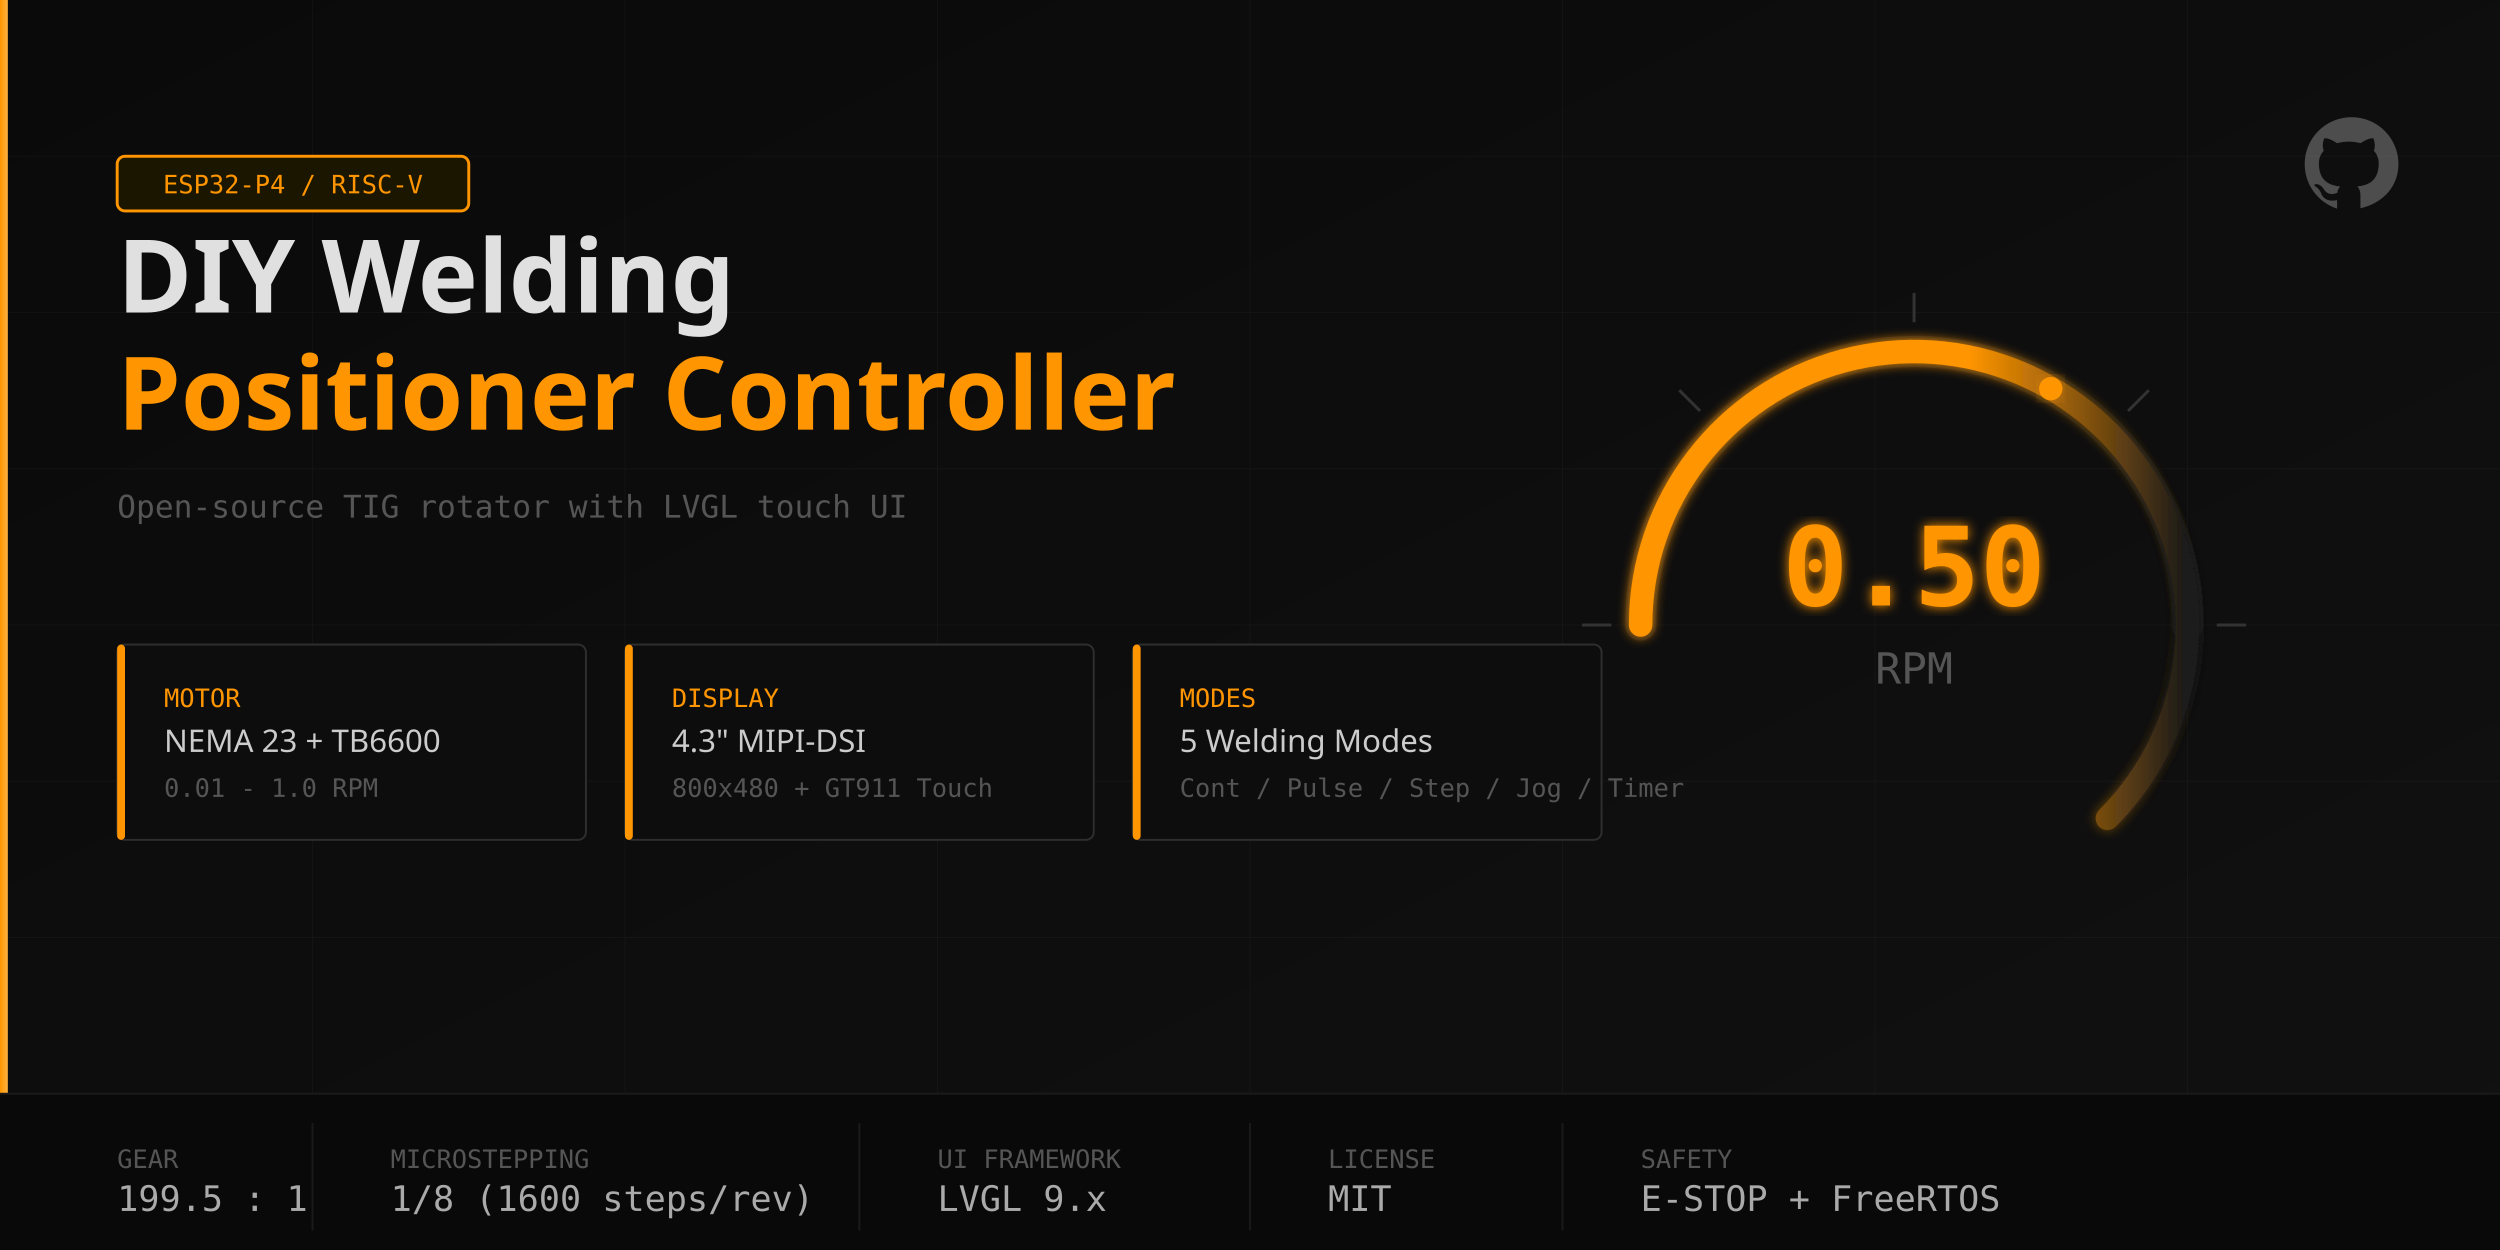
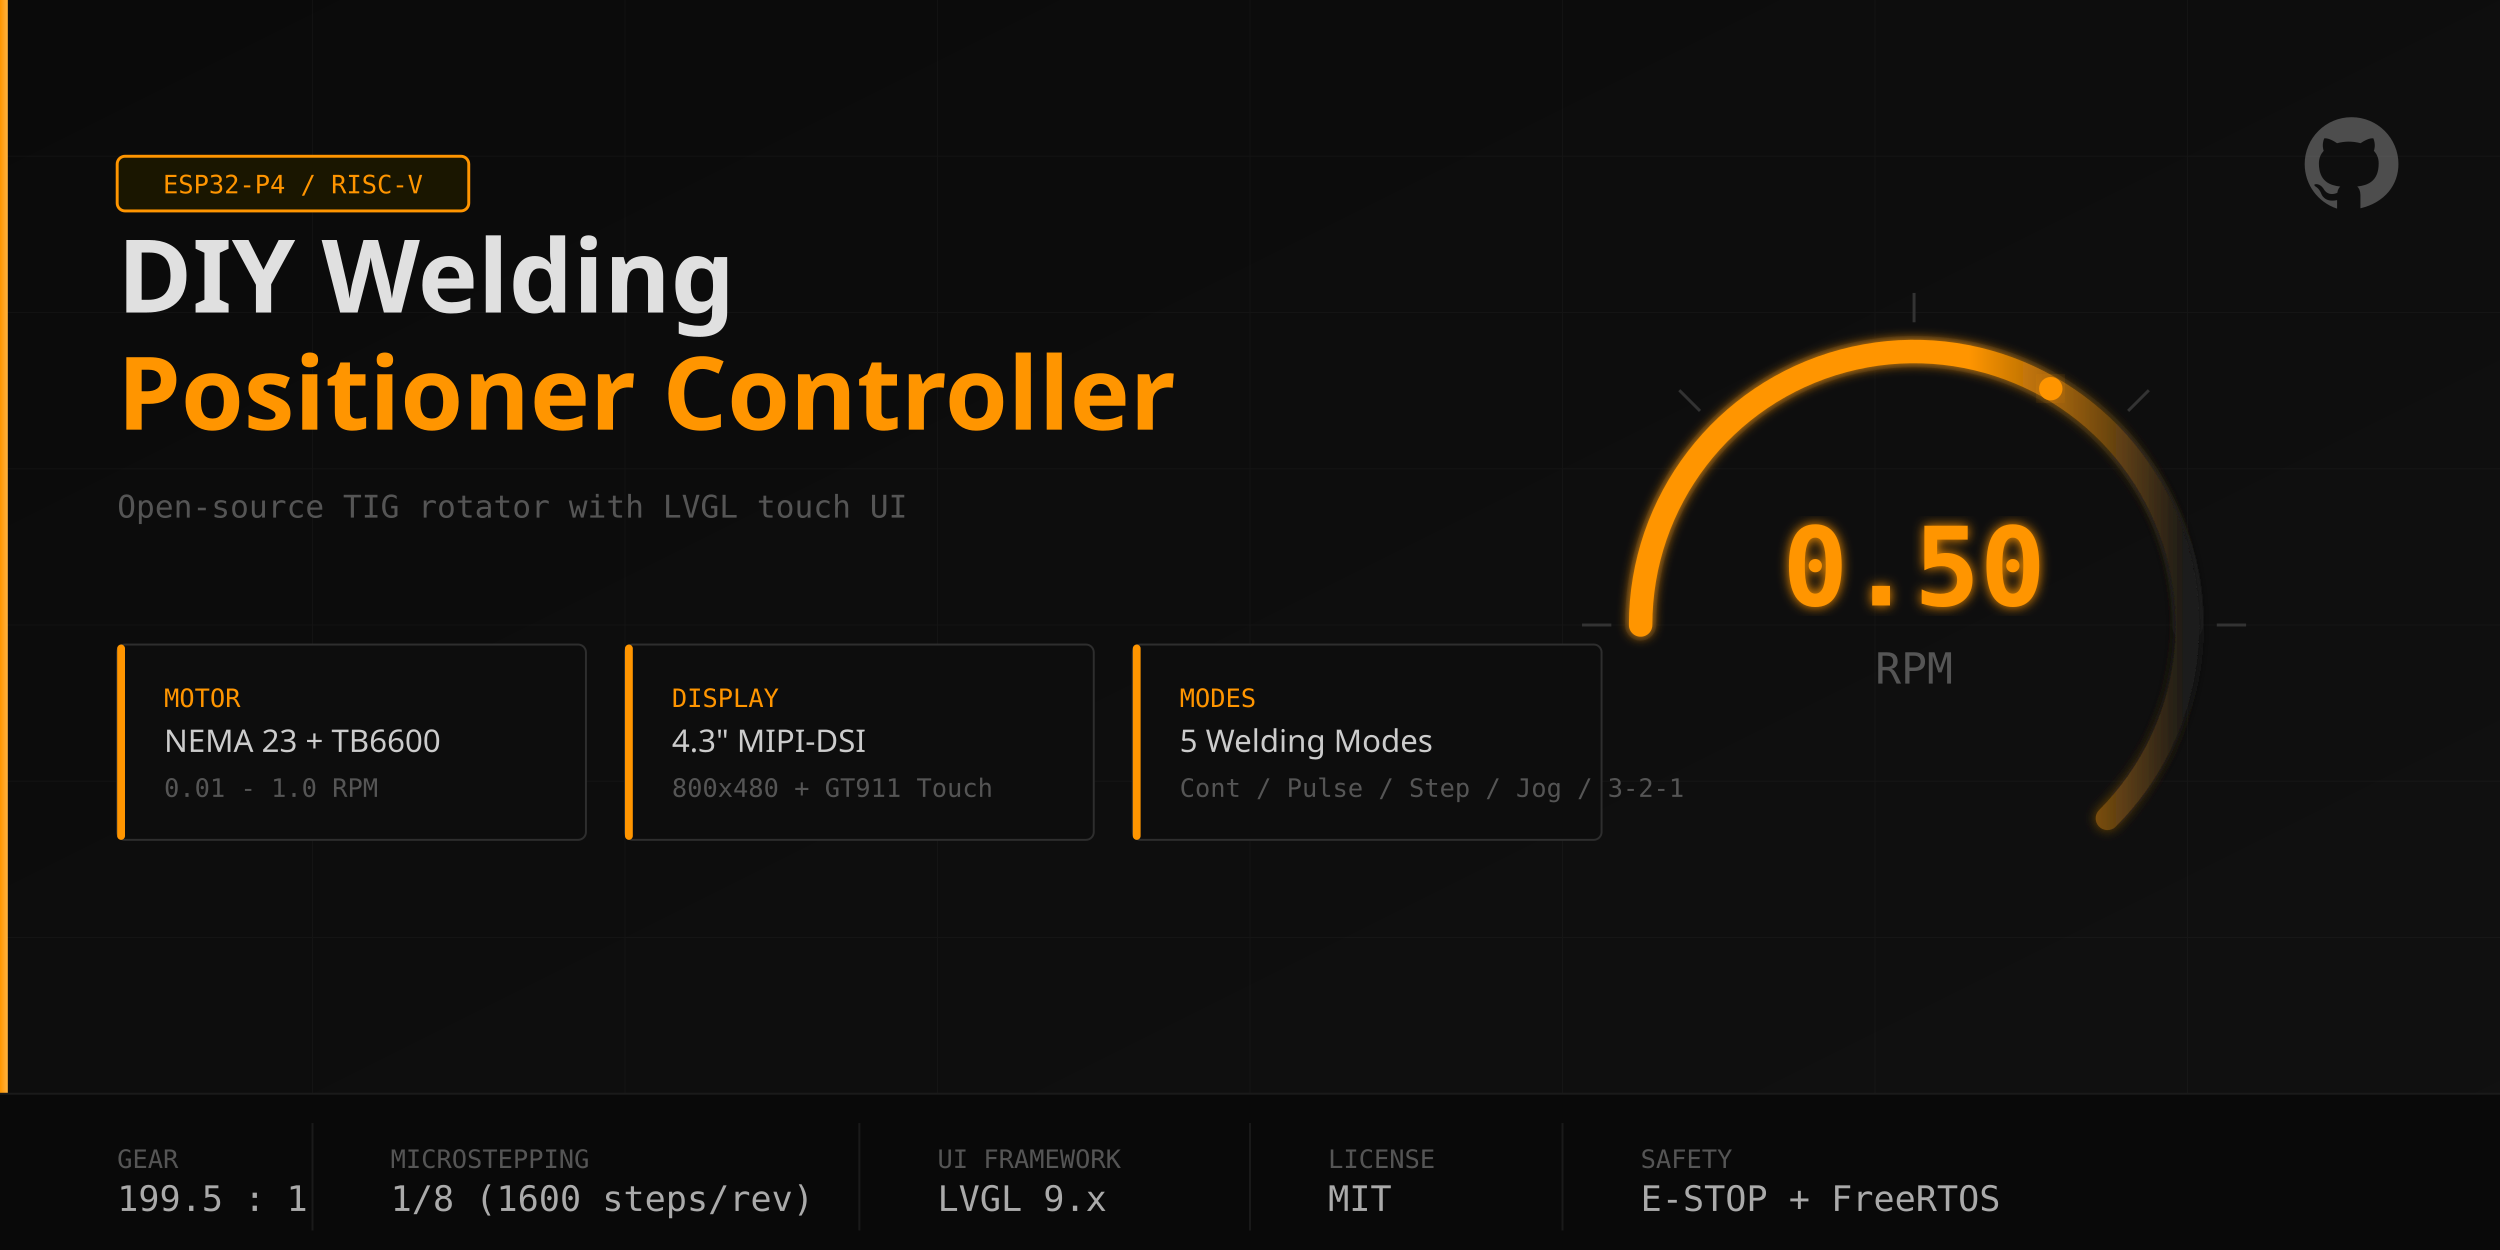
<svg xmlns="http://www.w3.org/2000/svg" viewBox="0 0 1280 640" width="1280" height="640">
  <defs>
    <linearGradient id="bg" x1="0" y1="0" x2="1" y2="1">
      <stop offset="0%" stop-color="#0A0A0A" />
      <stop offset="100%" stop-color="#111111" />
    </linearGradient>
    <linearGradient id="accent" x1="0" y1="0" x2="1" y2="0">
      <stop offset="0%" stop-color="#FF9500" />
      <stop offset="100%" stop-color="#FFB340" />
    </linearGradient>
    <linearGradient id="gaugeGrad" x1="0" y1="0" x2="1" y2="0">
      <stop offset="0%" stop-color="#FF9500" />
      <stop offset="60%" stop-color="#FF9500" />
      <stop offset="100%" stop-color="#1A1A1A" />
    </linearGradient>
    <filter id="glow">
      <feGaussianBlur stdDeviation="3" result="blur" />
      <feMerge>
        <feMergeNode in="blur" />
        <feMergeNode in="SourceGraphic" />
      </feMerge>
    </filter>
    <filter id="glowStrong">
      <feGaussianBlur stdDeviation="8" result="blur" />
      <feMerge>
        <feMergeNode in="blur" />
        <feMergeNode in="SourceGraphic" />
      </feMerge>
    </filter>
  </defs>
  <rect width="1280" height="640" fill="url(#bg)" />
  <g opacity="0.03">
    <line x1="0" y1="0" x2="0" y2="640" stroke="#fff" stroke-width="1">
      <animate attributeName="x1" values="0;1280" dur="0.1s" fill="freeze" />
      <animate attributeName="x2" values="0;1280" dur="0.1s" fill="freeze" />
    </line>
    <g stroke="#ffffff" stroke-width="0.5">
      <line x1="0" y1="80" x2="1280" y2="80" />
      <line x1="0" y1="160" x2="1280" y2="160" />
      <line x1="0" y1="240" x2="1280" y2="240" />
      <line x1="0" y1="320" x2="1280" y2="320" />
      <line x1="0" y1="400" x2="1280" y2="400" />
      <line x1="0" y1="480" x2="1280" y2="480" />
      <line x1="0" y1="560" x2="1280" y2="560" />
      <line x1="160" y1="0" x2="160" y2="640" />
      <line x1="320" y1="0" x2="320" y2="640" />
      <line x1="480" y1="0" x2="480" y2="640" />
      <line x1="640" y1="0" x2="640" y2="640" />
      <line x1="800" y1="0" x2="800" y2="640" />
      <line x1="960" y1="0" x2="960" y2="640" />
      <line x1="1120" y1="0" x2="1120" y2="640" />
    </g>
  </g>
  <rect x="0" y="0" width="4" height="640" fill="url(#accent)" />
  <g transform="translate(980, 320)">
    <path d="M -140 0 A 140 140 0 1 1 140 0" fill="none" stroke="#1A1A1A" stroke-width="16" stroke-linecap="round" />
    <path d="M -140 0 A 140 140 0 1 1 98.99 98.99" fill="none" stroke="url(#gaugeGrad)" stroke-width="12" stroke-linecap="round" filter="url(#glow)" />
    <g stroke="#333" stroke-width="1.5">
      <line x1="-155" y1="0" x2="-170" y2="0" />
      <line x1="-109.6" y1="-109.6" x2="-120.2" y2="-120.2" />
      <line x1="0" y1="-155" x2="0" y2="-170" />
      <line x1="109.6" y1="-109.6" x2="120.2" y2="-120.2" />
      <line x1="155" y1="0" x2="170" y2="0" />
    </g>
    <text x="0" y="-10" text-anchor="middle" font-family="monospace" font-size="56" font-weight="bold" fill="#FF9500" filter="url(#glow)">0.50</text>
    <text x="0" y="30" text-anchor="middle" font-family="monospace" font-size="22" fill="#555">RPM</text>
    <circle cx="70" cy="-121" r="6" fill="#FF9500" filter="url(#glowStrong)" />
  </g>
  <g transform="translate(60, 80)">
    <rect x="0" y="0" width="180" height="28" rx="4" fill="#1A1600" stroke="#FF9500" stroke-width="1.5" />
    <text x="90" y="19" text-anchor="middle" font-family="monospace" font-size="13" fill="#FF9500">ESP32-P4 / RISC-V</text>
    <text x="0" y="80" font-family="sans-serif" font-size="52" font-weight="bold" fill="#E0E0E0">
      DIY Welding
    </text>
    <text x="0" y="140" font-family="sans-serif" font-size="52" font-weight="bold" fill="#FF9500">
      Positioner Controller
    </text>
    <text x="0" y="185" font-family="monospace" font-size="16" fill="#555">
      Open-source TIG rotator with LVGL touch UI
    </text>
  </g>
  <g transform="translate(60, 330)">
    <rect x="0" y="0" width="240" height="100" rx="4" fill="#0D0D0D" stroke="#2E2E2E" stroke-width="1" />
    <rect x="0" y="0" width="4" height="100" rx="2" fill="#FF9500" />
    <text x="24" y="32" font-family="monospace" font-size="13" fill="#FF9500">MOTOR</text>
    <text x="24" y="55" font-family="sans-serif" font-size="16" fill="#CCC">NEMA 23 + TB6600</text>
    <text x="24" y="78" font-family="monospace" font-size="13" fill="#555">0.01 - 1.0 RPM</text>
    <rect x="260" y="0" width="240" height="100" rx="4" fill="#0D0D0D" stroke="#2E2E2E" stroke-width="1" />
    <rect x="260" y="0" width="4" height="100" rx="2" fill="#FF9500" />
    <text x="284" y="32" font-family="monospace" font-size="13" fill="#FF9500">DISPLAY</text>
    <text x="284" y="55" font-family="sans-serif" font-size="16" fill="#CCC">4.3" MIPI-DSI</text>
    <text x="284" y="78" font-family="monospace" font-size="13" fill="#555">800x480 + GT911 Touch</text>
    <rect x="520" y="0" width="240" height="100" rx="4" fill="#0D0D0D" stroke="#2E2E2E" stroke-width="1" />
    <rect x="520" y="0" width="4" height="100" rx="2" fill="#FF9500" />
    <text x="544" y="32" font-family="monospace" font-size="13" fill="#FF9500">MODES</text>
    <text x="544" y="55" font-family="sans-serif" font-size="16" fill="#CCC">5 Welding Modes</text>
-     <text x="544" y="78" font-family="monospace" font-size="13" fill="#555">Cont / Pulse / Step / Jog / Timer</text>
+     <text x="544" y="78" font-family="monospace" font-size="13" fill="#555">Cont / Pulse / Step / Jog / 3-2-1</text>
  </g>
  <rect x="0" y="560" width="1280" height="80" fill="#090909" />
  <line x1="0" y1="560" x2="1280" y2="560" stroke="#1A1A1A" stroke-width="1" />
  <g transform="translate(60, 598)">
    <text x="0" y="0" font-family="monospace" font-size="13" fill="#555">GEAR</text>
    <text x="0" y="22" font-family="monospace" font-size="18" fill="#AAA">199.5 : 1</text>
  </g>
  <line x1="160" y1="575" x2="160" y2="630" stroke="#1A1A1A" stroke-width="1" />
  <g transform="translate(200, 598)">
    <text x="0" y="0" font-family="monospace" font-size="13" fill="#555">MICROSTEPPING</text>
    <text x="0" y="22" font-family="monospace" font-size="18" fill="#AAA">1/8 (1600 steps/rev)</text>
  </g>
  <line x1="440" y1="575" x2="440" y2="630" stroke="#1A1A1A" stroke-width="1" />
  <g transform="translate(480, 598)">
    <text x="0" y="0" font-family="monospace" font-size="13" fill="#555">UI FRAMEWORK</text>
    <text x="0" y="22" font-family="monospace" font-size="18" fill="#AAA">LVGL 9.x</text>
  </g>
  <line x1="640" y1="575" x2="640" y2="630" stroke="#1A1A1A" stroke-width="1" />
  <g transform="translate(680, 598)">
    <text x="0" y="0" font-family="monospace" font-size="13" fill="#555">LICENSE</text>
    <text x="0" y="22" font-family="monospace" font-size="18" fill="#AAA">MIT</text>
  </g>
  <line x1="800" y1="575" x2="800" y2="630" stroke="#1A1A1A" stroke-width="1" />
  <g transform="translate(840, 598)">
    <text x="0" y="0" font-family="monospace" font-size="13" fill="#555">SAFETY</text>
    <text x="0" y="22" font-family="monospace" font-size="18" fill="#AAA">E-STOP + FreeRTOS</text>
  </g>
  <g transform="translate(1180, 60)" opacity="0.3">
    <path d="M16 0C7.16 0 0 7.16 0 16c0 7.08 4.58 13.06 10.94 15.18.08.01.12-.01.12-.06v-2.82c-4.44.97-5.38-2.14-5.38-2.14-.73-1.85-1.78-2.34-1.78-2.34-1.45-1 .11-.98.11-.98 1.61.11 2.46 1.65 2.46 1.65 1.43 2.45 3.75 1.74 4.66 1.33.14-1.03.56-1.74 1.02-2.14-3.56-.4-7.3-1.78-7.3-7.92 0-1.75.63-3.18 1.65-4.3-.17-.4-.71-2.03.16-4.22 0 0 1.35-.43 4.4 1.64 1.28-.35 2.64-.53 4-.54 1.36.01 2.72.19 4 .54 3.05-2.07 4.39-1.64 4.39-1.64.87 2.19.33 3.82.16 4.22 1.03 1.12 1.65 2.55 1.65 4.3 0 6.16-3.75 7.51-7.32 7.9.57.5 1.09 1.47 1.09 2.96v4.39c0 .05.04.07.12.06C27.42 29.06 32 23.06 32 16 32 7.16 24.84 0 16 0z" fill="#E0E0E0" transform="scale(1.5)" />
  </g>
</svg>
